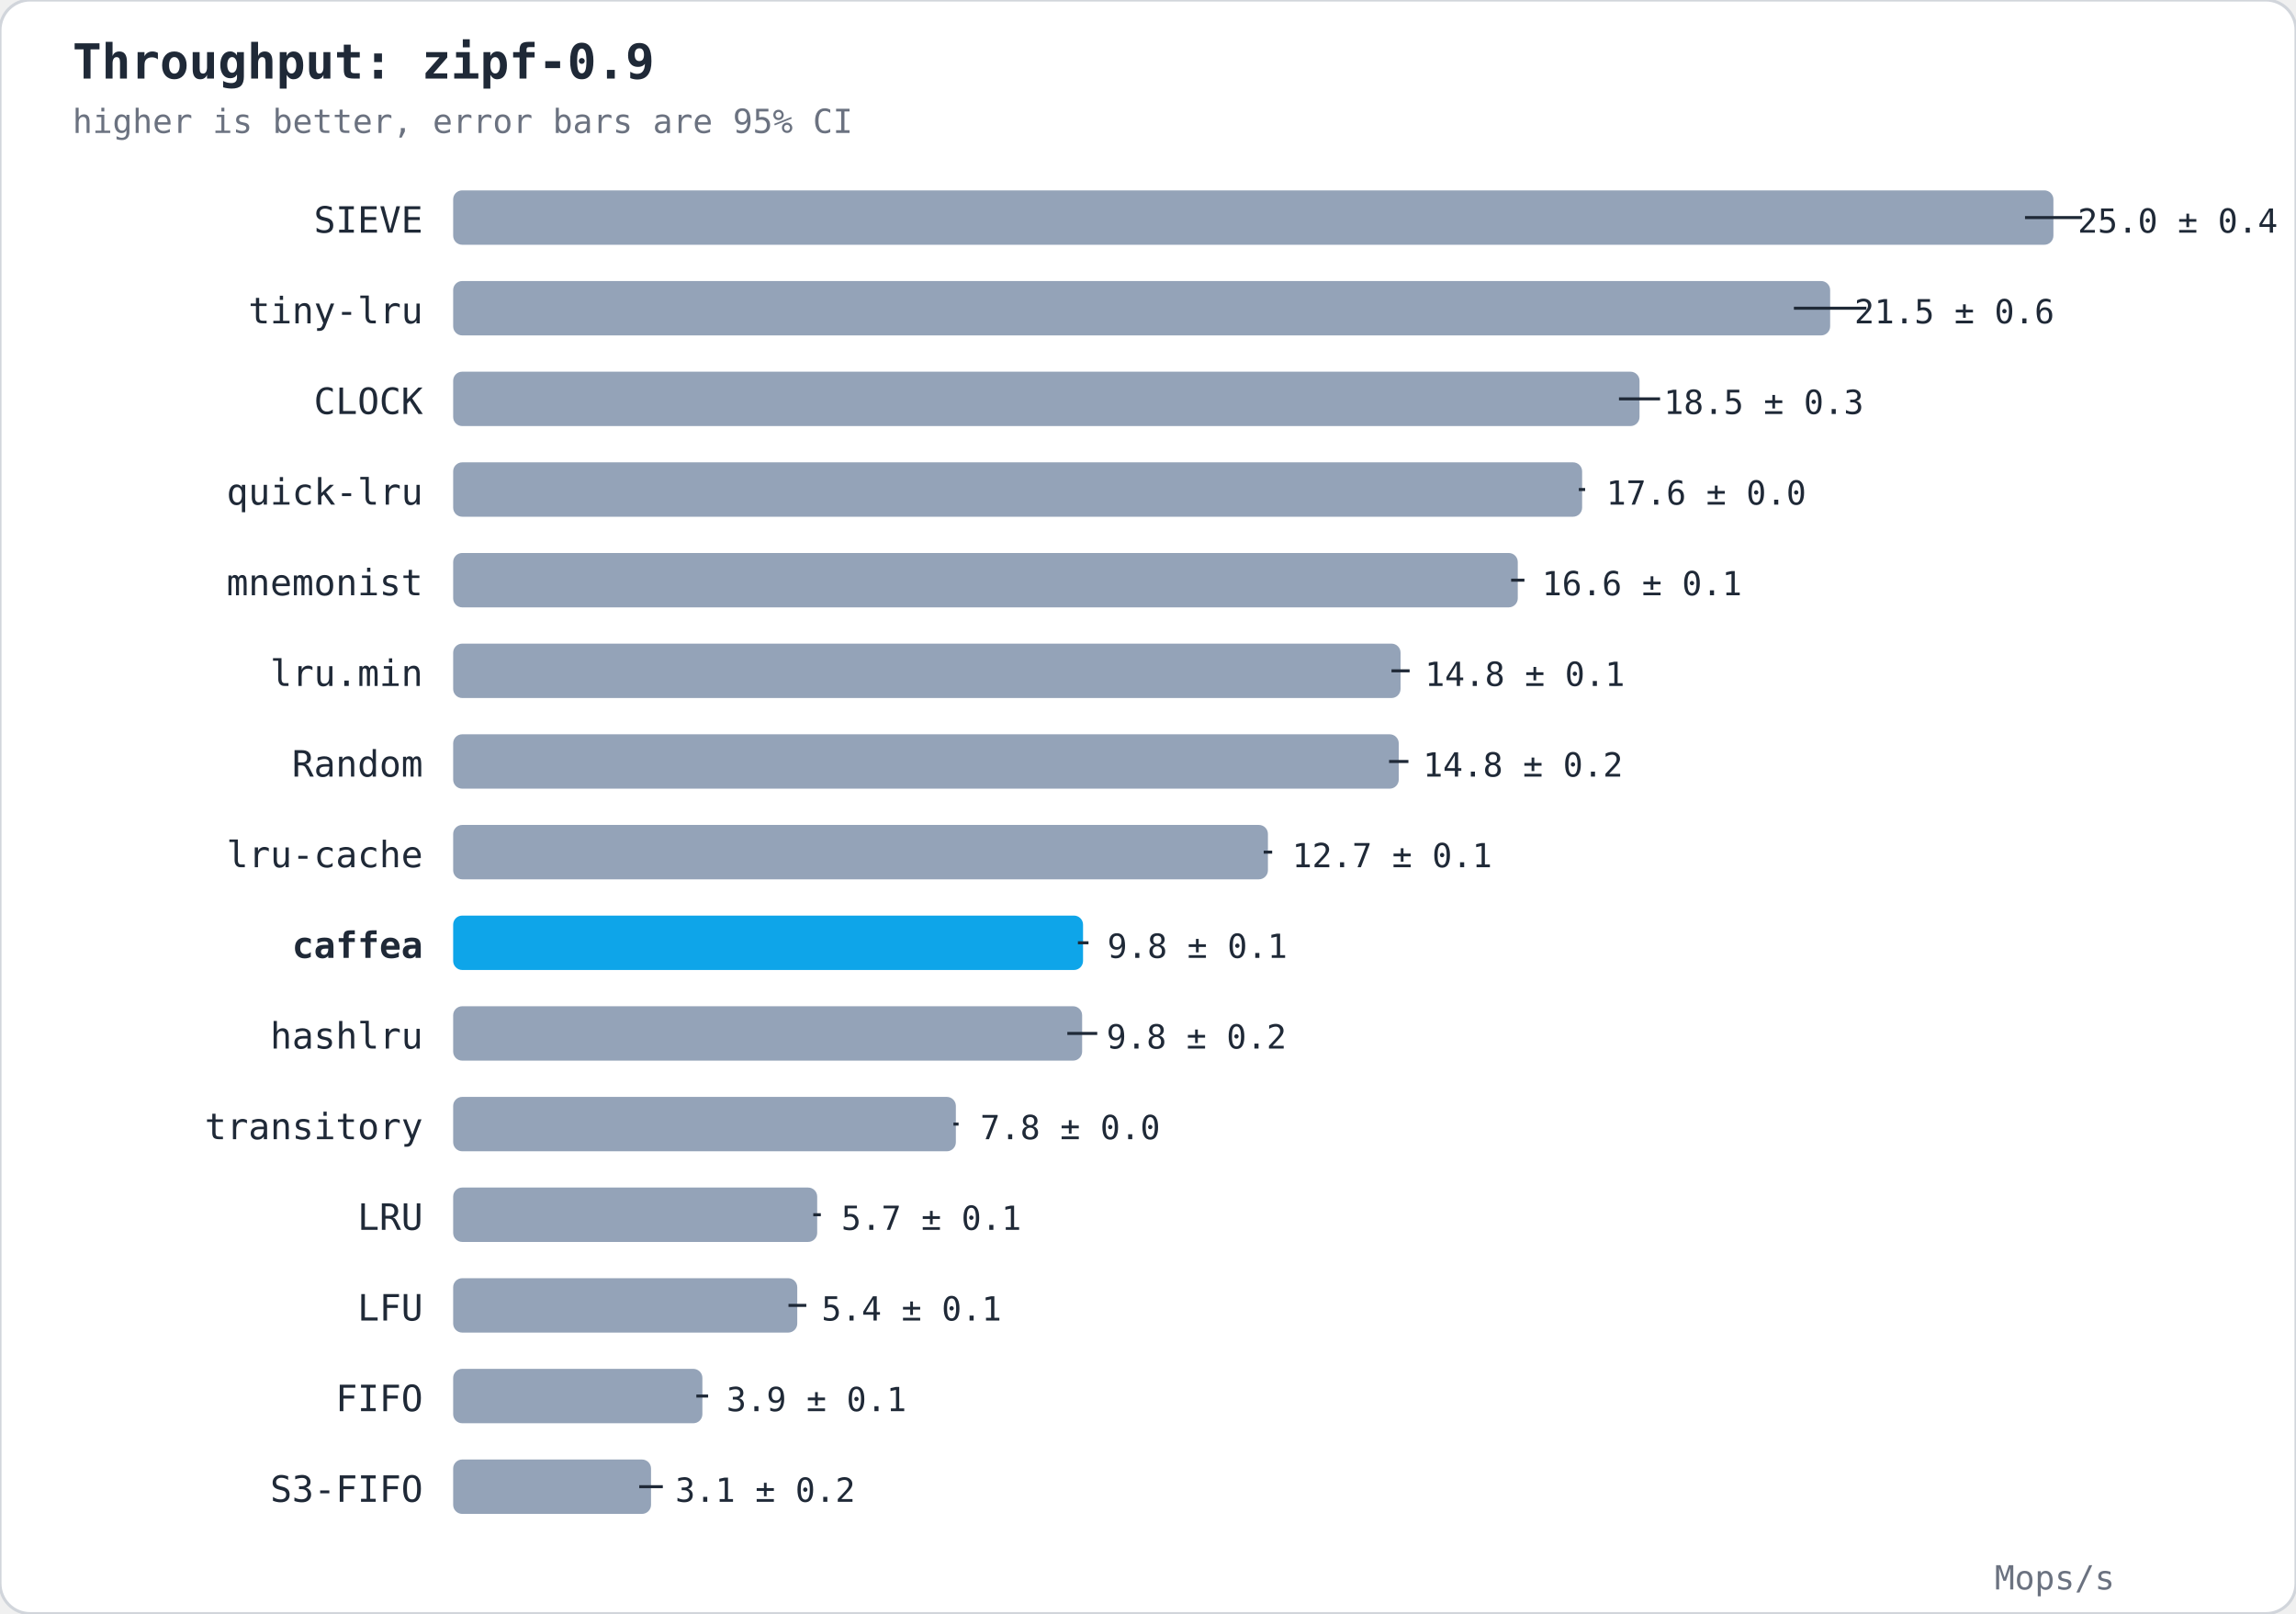
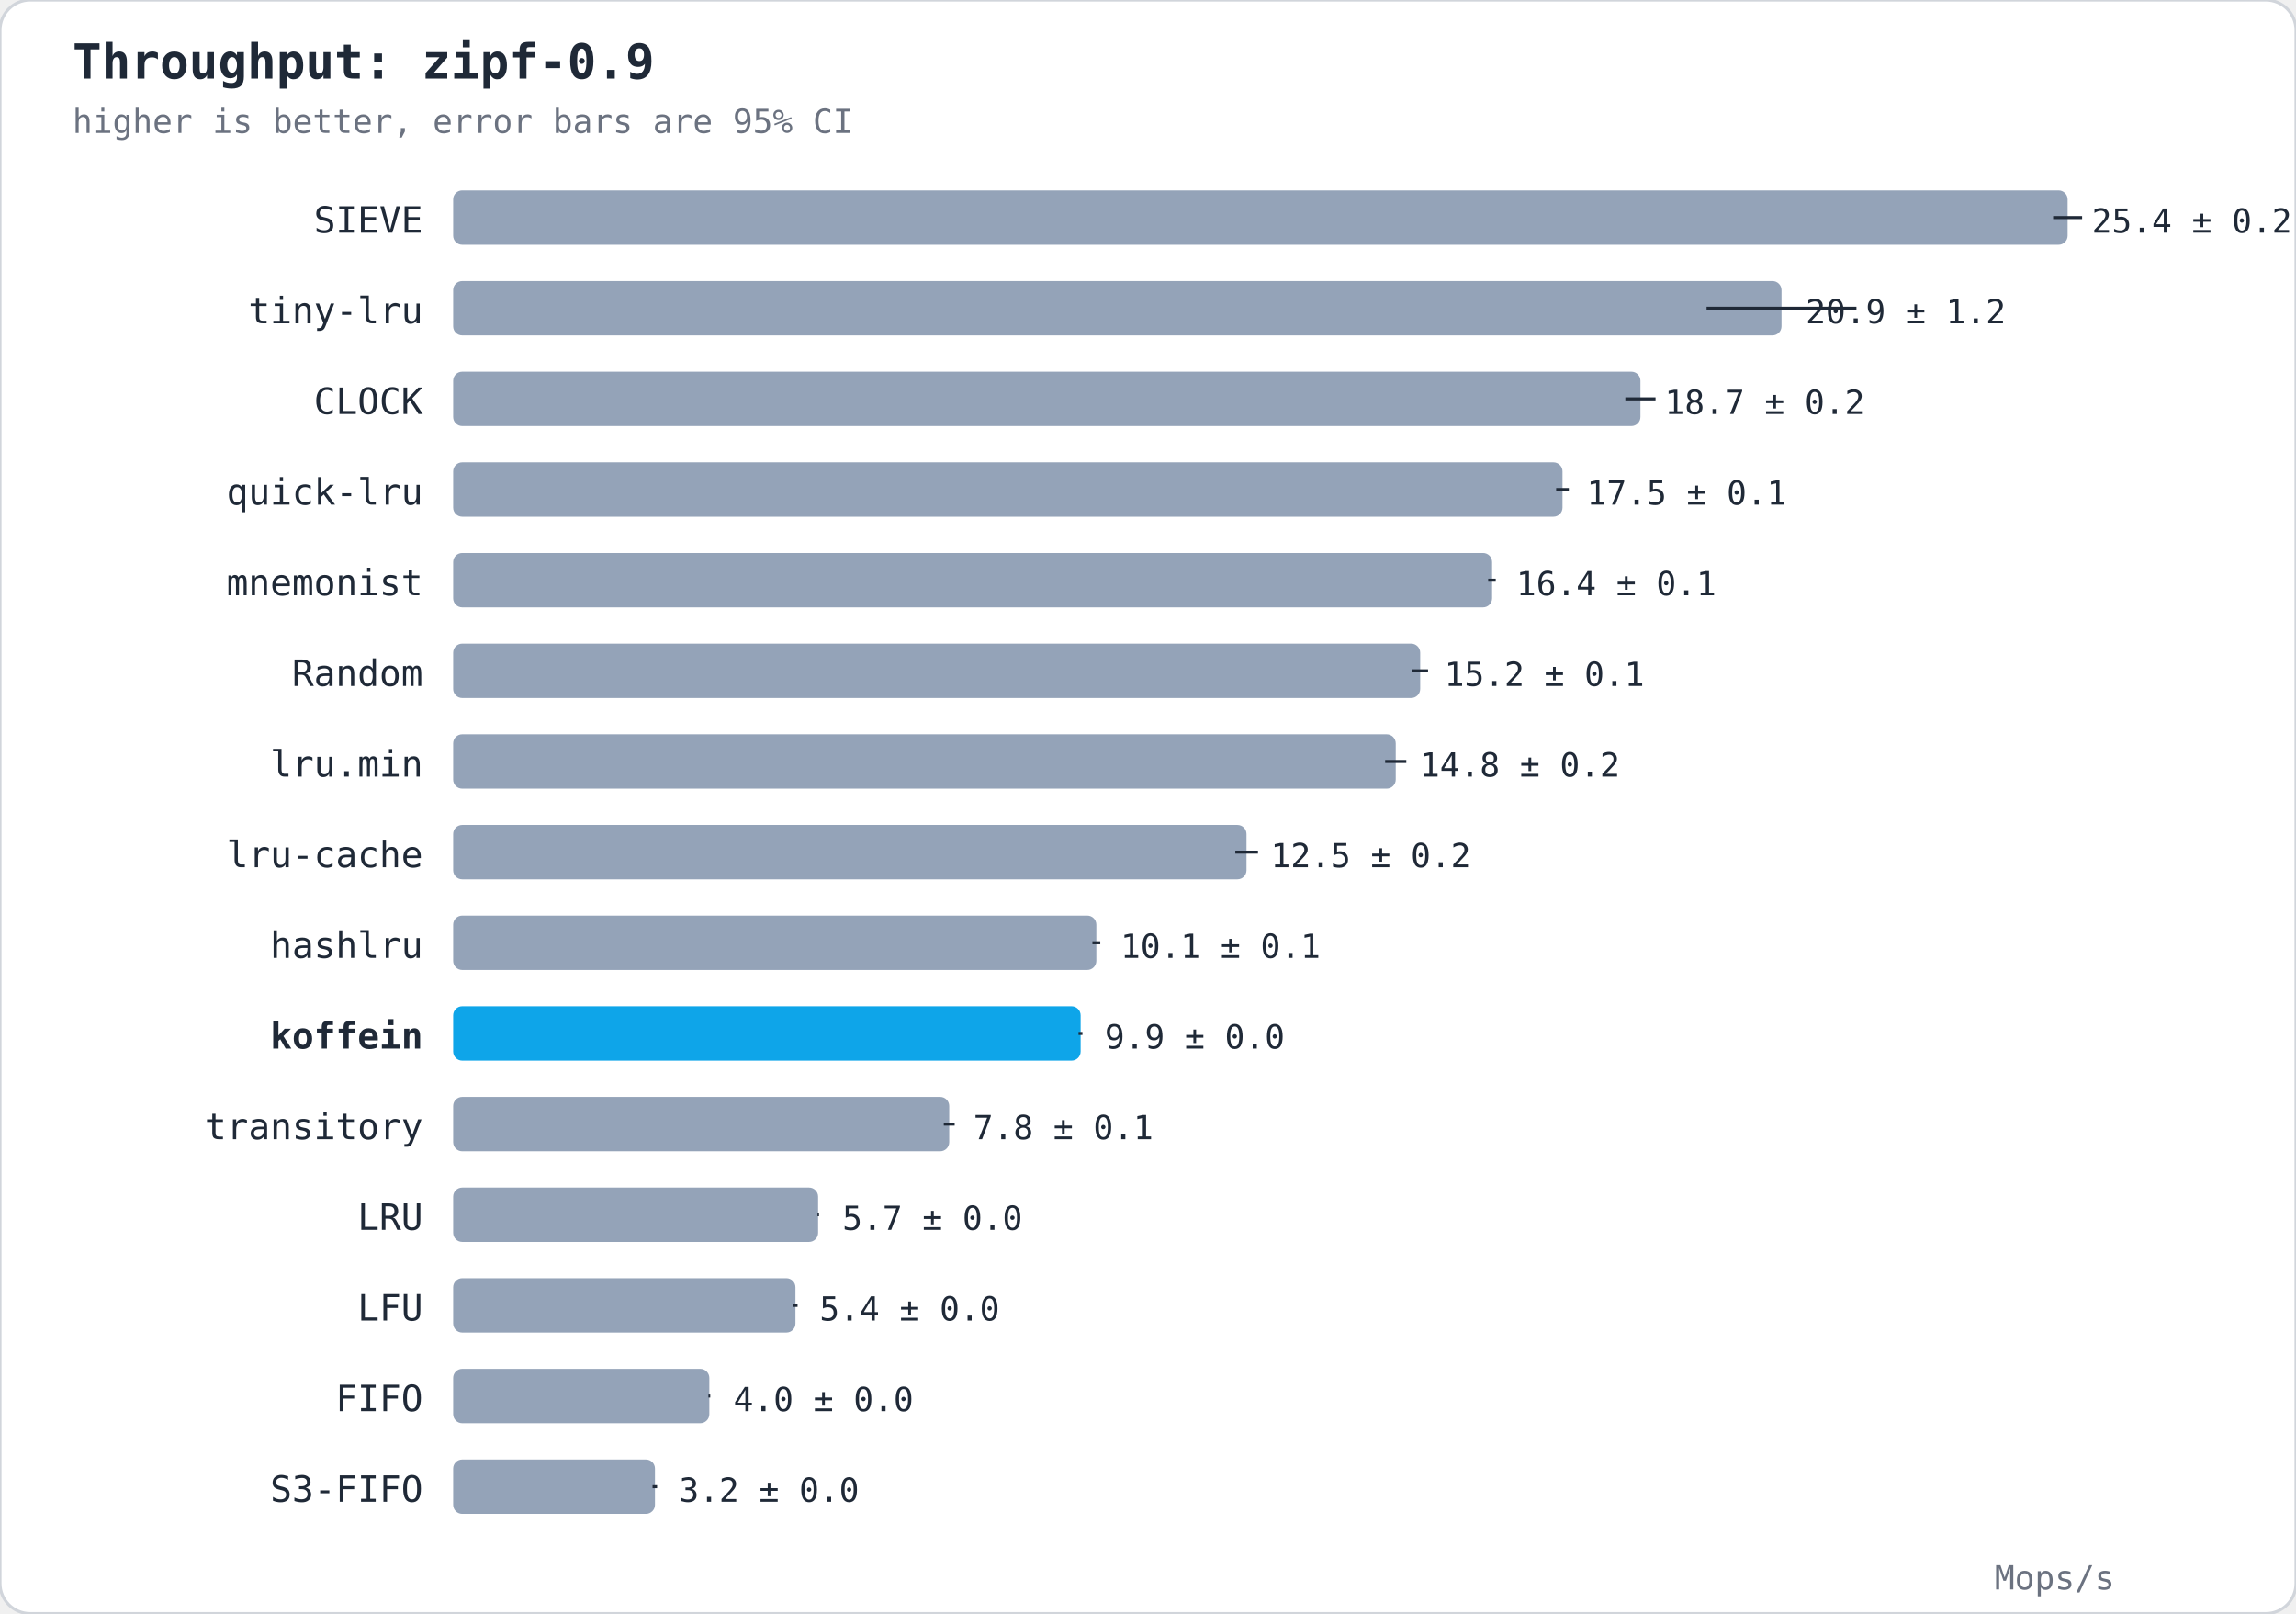
<svg xmlns="http://www.w3.org/2000/svg" viewBox="0 0 760 534" width="760" height="534" role="img">
  <rect x="0" y="0" width="760" height="534" rx="10" fill="#ffffff" stroke="#d1d5db" />
  <text x="24" y="26" font-family="ui-monospace,monospace" font-size="16" font-weight="700" fill="#1f2937">Throughput: zipf-0.9</text>
  <text x="24" y="44" font-family="ui-monospace,monospace" font-size="11" fill="#6b7280">higher is better, error bars are 95% CI</text>
  <text x="140" y="77" text-anchor="end" font-family="ui-monospace,monospace" font-size="12" font-weight="400" fill="#1f2937">SIEVE</text>
-   <rect x="150" y="63" width="529.7" height="18" rx="3" fill="#94a3b8" />
-   <line x1="670.3" y1="72" x2="689.2" y2="72" stroke="#1f2937" stroke-width="1" />
-   <text x="687.746" y="77" font-family="ui-monospace,monospace" font-size="11" fill="#1f2937">25.0 ± 0.4</text>
+   <rect x="150" y="63" width="534.4" height="18" rx="3" fill="#94a3b8" />
+   <line x1="679.6" y1="72" x2="689.2" y2="72" stroke="#1f2937" stroke-width="1" />
+   <text x="692.415" y="77" font-family="ui-monospace,monospace" font-size="11" fill="#1f2937">25.4 ± 0.2</text>
  <text x="140" y="107" text-anchor="end" font-family="ui-monospace,monospace" font-size="12" font-weight="400" fill="#1f2937">tiny-lru</text>
-   <rect x="150" y="93" width="455.8" height="18" rx="3" fill="#94a3b8" />
-   <line x1="593.8" y1="102" x2="617.8" y2="102" stroke="#1f2937" stroke-width="1" />
-   <text x="613.808" y="107" font-family="ui-monospace,monospace" font-size="11" fill="#1f2937">21.5 ± 0.6</text>
+   <rect x="150" y="93" width="439.7" height="18" rx="3" fill="#94a3b8" />
+   <line x1="564.9" y1="102" x2="614.5" y2="102" stroke="#1f2937" stroke-width="1" />
+   <text x="597.702" y="107" font-family="ui-monospace,monospace" font-size="11" fill="#1f2937">20.9 ± 1.2</text>
  <text x="140" y="137" text-anchor="end" font-family="ui-monospace,monospace" font-size="12" font-weight="400" fill="#1f2937">CLOCK</text>
-   <rect x="150" y="123" width="392.7" height="18" rx="3" fill="#94a3b8" />
-   <line x1="535.9" y1="132" x2="549.5" y2="132" stroke="#1f2937" stroke-width="1" />
-   <text x="550.691" y="137" font-family="ui-monospace,monospace" font-size="11" fill="#1f2937">18.5 ± 0.3</text>
+   <rect x="150" y="123" width="393.0" height="18" rx="3" fill="#94a3b8" />
+   <line x1="538.0" y1="132" x2="548.0" y2="132" stroke="#1f2937" stroke-width="1" />
+   <text x="551.004" y="137" font-family="ui-monospace,monospace" font-size="11" fill="#1f2937">18.7 ± 0.2</text>
  <text x="140" y="167" text-anchor="end" font-family="ui-monospace,monospace" font-size="12" font-weight="400" fill="#1f2937">quick-lru</text>
-   <rect x="150" y="153" width="373.7" height="18" rx="3" fill="#94a3b8" />
-   <line x1="522.6" y1="162" x2="524.7" y2="162" stroke="#1f2937" stroke-width="1" />
-   <text x="531.658" y="167" font-family="ui-monospace,monospace" font-size="11" fill="#1f2937">17.6 ± 0.0</text>
+   <rect x="150" y="153" width="367.2" height="18" rx="3" fill="#94a3b8" />
+   <line x1="515.1" y1="162" x2="519.3" y2="162" stroke="#1f2937" stroke-width="1" />
+   <text x="525.189" y="167" font-family="ui-monospace,monospace" font-size="11" fill="#1f2937">17.5 ± 0.1</text>
  <text x="140" y="197" text-anchor="end" font-family="ui-monospace,monospace" font-size="12" font-weight="400" fill="#1f2937">mnemonist</text>
-   <rect x="150" y="183" width="352.4" height="18" rx="3" fill="#94a3b8" />
-   <line x1="500.2" y1="192" x2="504.6" y2="192" stroke="#1f2937" stroke-width="1" />
-   <text x="510.389" y="197" font-family="ui-monospace,monospace" font-size="11" fill="#1f2937">16.6 ± 0.1</text>
-   <text x="140" y="227" text-anchor="end" font-family="ui-monospace,monospace" font-size="12" font-weight="400" fill="#1f2937">lru.min</text>
-   <rect x="150" y="213" width="313.6" height="18" rx="3" fill="#94a3b8" />
-   <line x1="460.6" y1="222" x2="466.6" y2="222" stroke="#1f2937" stroke-width="1" />
-   <text x="471.622" y="227" font-family="ui-monospace,monospace" font-size="11" fill="#1f2937">14.8 ± 0.1</text>
-   <text x="140" y="257" text-anchor="end" font-family="ui-monospace,monospace" font-size="12" font-weight="400" fill="#1f2937">Random</text>
-   <rect x="150" y="243" width="313.0" height="18" rx="3" fill="#94a3b8" />
-   <line x1="459.8" y1="252" x2="466.2" y2="252" stroke="#1f2937" stroke-width="1" />
-   <text x="470.996" y="257" font-family="ui-monospace,monospace" font-size="11" fill="#1f2937">14.8 ± 0.2</text>
+   <rect x="150" y="183" width="343.9" height="18" rx="3" fill="#94a3b8" />
+   <line x1="492.6" y1="192" x2="495.1" y2="192" stroke="#1f2937" stroke-width="1" />
+   <text x="501.874" y="197" font-family="ui-monospace,monospace" font-size="11" fill="#1f2937">16.4 ± 0.1</text>
+   <text x="140" y="227" text-anchor="end" font-family="ui-monospace,monospace" font-size="12" font-weight="400" fill="#1f2937">Random</text>
+   <rect x="150" y="213" width="320.1" height="18" rx="3" fill="#94a3b8" />
+   <line x1="467.5" y1="222" x2="472.7" y2="222" stroke="#1f2937" stroke-width="1" />
+   <text x="478.086" y="227" font-family="ui-monospace,monospace" font-size="11" fill="#1f2937">15.2 ± 0.1</text>
+   <text x="140" y="257" text-anchor="end" font-family="ui-monospace,monospace" font-size="12" font-weight="400" fill="#1f2937">lru.min</text>
+   <rect x="150" y="243" width="312.0" height="18" rx="3" fill="#94a3b8" />
+   <line x1="458.5" y1="252" x2="465.5" y2="252" stroke="#1f2937" stroke-width="1" />
+   <text x="469.97" y="257" font-family="ui-monospace,monospace" font-size="11" fill="#1f2937">14.8 ± 0.2</text>
  <text x="140" y="287" text-anchor="end" font-family="ui-monospace,monospace" font-size="12" font-weight="400" fill="#1f2937">lru-cache</text>
-   <rect x="150" y="273" width="269.7" height="18" rx="3" fill="#94a3b8" />
-   <line x1="418.3" y1="282" x2="421.1" y2="282" stroke="#1f2937" stroke-width="1" />
-   <text x="427.686" y="287" font-family="ui-monospace,monospace" font-size="11" fill="#1f2937">12.7 ± 0.1</text>
-   <text x="140" y="317" text-anchor="end" font-family="ui-monospace,monospace" font-size="12" font-weight="700" fill="#1f2937">caffea</text>
-   <rect x="150" y="303" width="208.5" height="18" rx="3" fill="#0ea5e9" />
-   <line x1="356.8" y1="312" x2="360.3" y2="312" stroke="#1f2937" stroke-width="1" />
-   <text x="366.522" y="317" font-family="ui-monospace,monospace" font-size="11" fill="#1f2937">9.8 ± 0.1</text>
-   <text x="140" y="347" text-anchor="end" font-family="ui-monospace,monospace" font-size="12" font-weight="400" fill="#1f2937">hashlru</text>
-   <rect x="150" y="333" width="208.2" height="18" rx="3" fill="#94a3b8" />
-   <line x1="353.3" y1="342" x2="363.2" y2="342" stroke="#1f2937" stroke-width="1" />
-   <text x="366.241" y="347" font-family="ui-monospace,monospace" font-size="11" fill="#1f2937">9.8 ± 0.2</text>
+   <rect x="150" y="273" width="262.6" height="18" rx="3" fill="#94a3b8" />
+   <line x1="408.9" y1="282" x2="416.4" y2="282" stroke="#1f2937" stroke-width="1" />
+   <text x="420.609" y="287" font-family="ui-monospace,monospace" font-size="11" fill="#1f2937">12.5 ± 0.2</text>
+   <text x="140" y="317" text-anchor="end" font-family="ui-monospace,monospace" font-size="12" font-weight="400" fill="#1f2937">hashlru</text>
+   <rect x="150" y="303" width="212.9" height="18" rx="3" fill="#94a3b8" />
+   <line x1="361.6" y1="312" x2="364.2" y2="312" stroke="#1f2937" stroke-width="1" />
+   <text x="370.88" y="317" font-family="ui-monospace,monospace" font-size="11" fill="#1f2937">10.1 ± 0.1</text>
+   <text x="140" y="347" text-anchor="end" font-family="ui-monospace,monospace" font-size="12" font-weight="700" fill="#1f2937">koffein</text>
+   <rect x="150" y="333" width="207.7" height="18" rx="3" fill="#0ea5e9" />
+   <line x1="357.0" y1="342" x2="358.3" y2="342" stroke="#1f2937" stroke-width="1" />
+   <text x="365.671" y="347" font-family="ui-monospace,monospace" font-size="11" fill="#1f2937">9.9 ± 0.0</text>
  <text x="140" y="377" text-anchor="end" font-family="ui-monospace,monospace" font-size="12" font-weight="400" fill="#1f2937">transitory</text>
-   <rect x="150" y="363" width="166.4" height="18" rx="3" fill="#94a3b8" />
-   <line x1="315.6" y1="372" x2="317.3" y2="372" stroke="#1f2937" stroke-width="1" />
-   <text x="324.447" y="377" font-family="ui-monospace,monospace" font-size="11" fill="#1f2937">7.8 ± 0.0</text>
+   <rect x="150" y="363" width="164.2" height="18" rx="3" fill="#94a3b8" />
+   <line x1="312.4" y1="372" x2="316.0" y2="372" stroke="#1f2937" stroke-width="1" />
+   <text x="322.155" y="377" font-family="ui-monospace,monospace" font-size="11" fill="#1f2937">7.8 ± 0.1</text>
  <text x="140" y="407" text-anchor="end" font-family="ui-monospace,monospace" font-size="12" font-weight="400" fill="#1f2937">LRU</text>
-   <rect x="150" y="393" width="120.5" height="18" rx="3" fill="#94a3b8" />
-   <line x1="269.2" y1="402" x2="271.7" y2="402" stroke="#1f2937" stroke-width="1" />
-   <text x="278.476" y="407" font-family="ui-monospace,monospace" font-size="11" fill="#1f2937">5.7 ± 0.1</text>
+   <rect x="150" y="393" width="120.8" height="18" rx="3" fill="#94a3b8" />
+   <line x1="270.6" y1="402" x2="271.1" y2="402" stroke="#1f2937" stroke-width="1" />
+   <text x="278.835" y="407" font-family="ui-monospace,monospace" font-size="11" fill="#1f2937">5.7 ± 0.0</text>
  <text x="140" y="437" text-anchor="end" font-family="ui-monospace,monospace" font-size="12" font-weight="400" fill="#1f2937">LFU</text>
-   <rect x="150" y="423" width="113.9" height="18" rx="3" fill="#94a3b8" />
-   <line x1="261.0" y1="432" x2="266.9" y2="432" stroke="#1f2937" stroke-width="1" />
-   <text x="271.941" y="437" font-family="ui-monospace,monospace" font-size="11" fill="#1f2937">5.4 ± 0.1</text>
+   <rect x="150" y="423" width="113.3" height="18" rx="3" fill="#94a3b8" />
+   <line x1="262.5" y1="432" x2="264.0" y2="432" stroke="#1f2937" stroke-width="1" />
+   <text x="271.284" y="437" font-family="ui-monospace,monospace" font-size="11" fill="#1f2937">5.4 ± 0.0</text>
  <text x="140" y="467" text-anchor="end" font-family="ui-monospace,monospace" font-size="12" font-weight="400" fill="#1f2937">FIFO</text>
-   <rect x="150" y="453" width="82.5" height="18" rx="3" fill="#94a3b8" />
-   <line x1="230.5" y1="462" x2="234.4" y2="462" stroke="#1f2937" stroke-width="1" />
-   <text x="240.451" y="467" font-family="ui-monospace,monospace" font-size="11" fill="#1f2937">3.9 ± 0.1</text>
+   <rect x="150" y="453" width="84.8" height="18" rx="3" fill="#94a3b8" />
+   <line x1="234.5" y1="462" x2="235.1" y2="462" stroke="#1f2937" stroke-width="1" />
+   <text x="242.779" y="467" font-family="ui-monospace,monospace" font-size="11" fill="#1f2937">4.0 ± 0.0</text>
  <text x="140" y="497" text-anchor="end" font-family="ui-monospace,monospace" font-size="12" font-weight="400" fill="#1f2937">S3-FIFO</text>
-   <rect x="150" y="483" width="65.5" height="18" rx="3" fill="#94a3b8" />
-   <line x1="211.6" y1="492" x2="219.4" y2="492" stroke="#1f2937" stroke-width="1" />
-   <text x="223.511" y="497" font-family="ui-monospace,monospace" font-size="11" fill="#1f2937">3.1 ± 0.2</text>
+   <rect x="150" y="483" width="66.8" height="18" rx="3" fill="#94a3b8" />
+   <line x1="216.0" y1="492" x2="217.5" y2="492" stroke="#1f2937" stroke-width="1" />
+   <text x="224.772" y="497" font-family="ui-monospace,monospace" font-size="11" fill="#1f2937">3.2 ± 0.0</text>
  <text x="700" y="526" text-anchor="end" font-family="ui-monospace,monospace" font-size="11" fill="#6b7280">Mops/s</text>
</svg>
